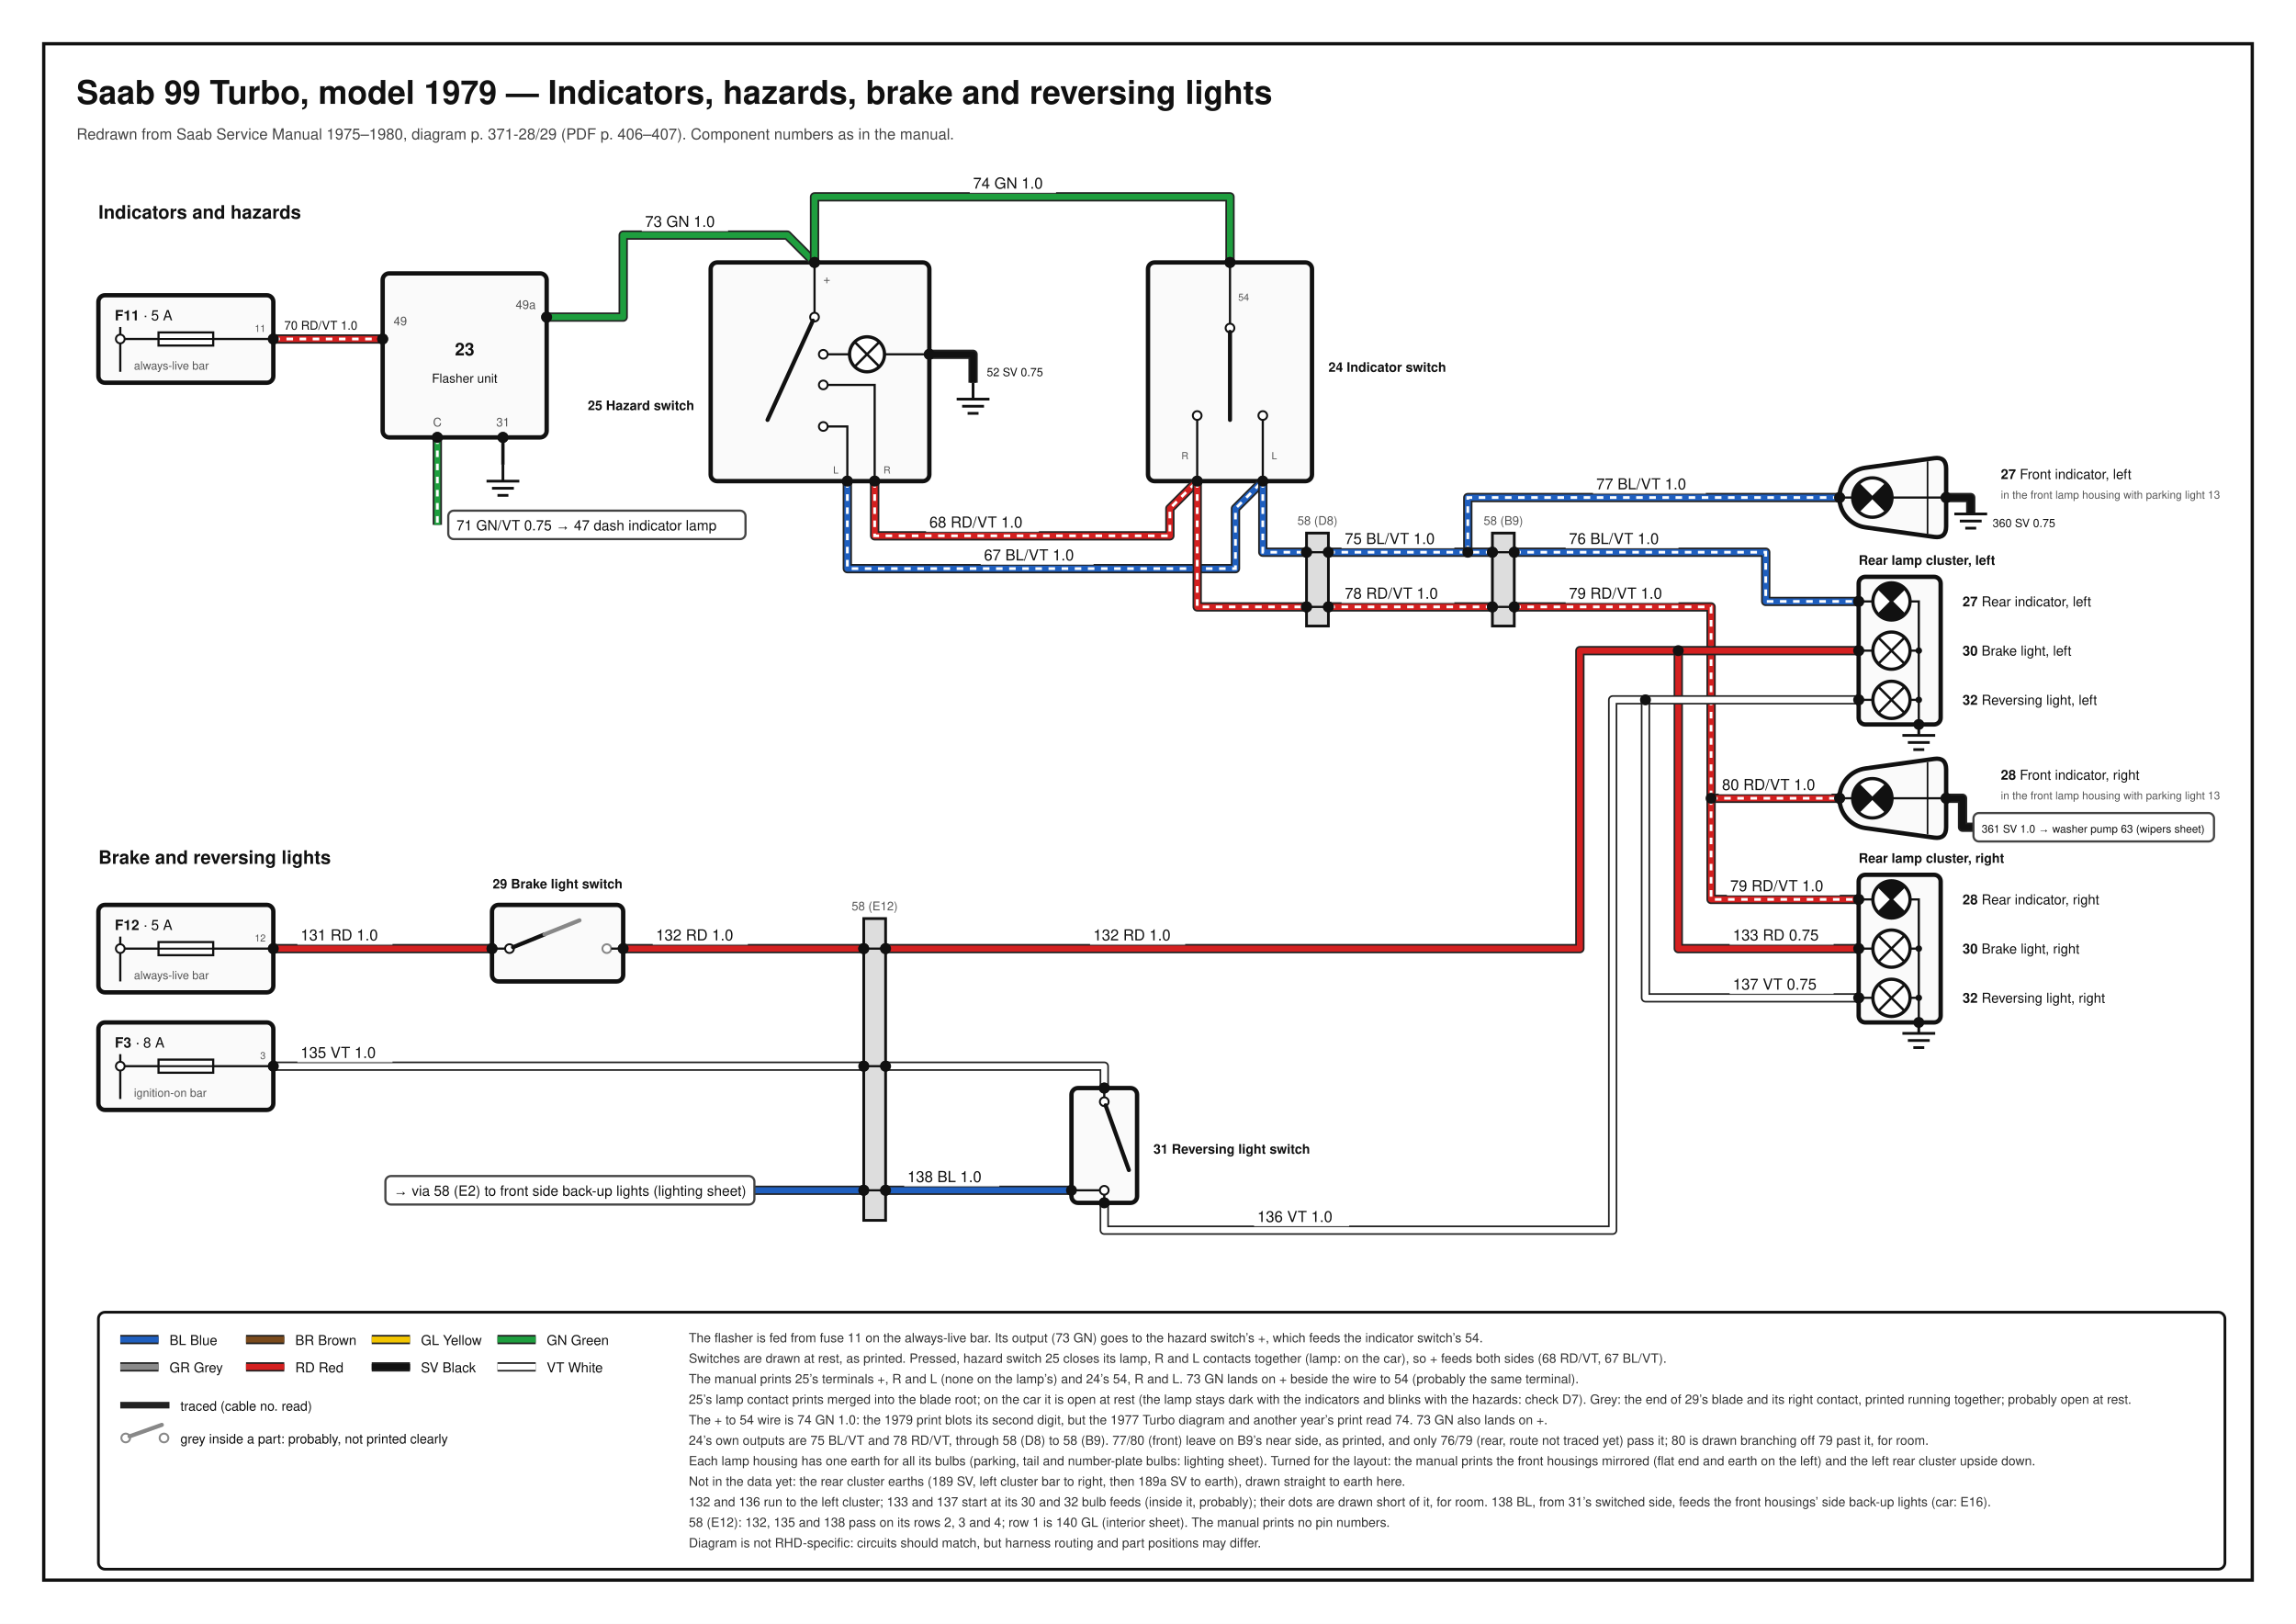
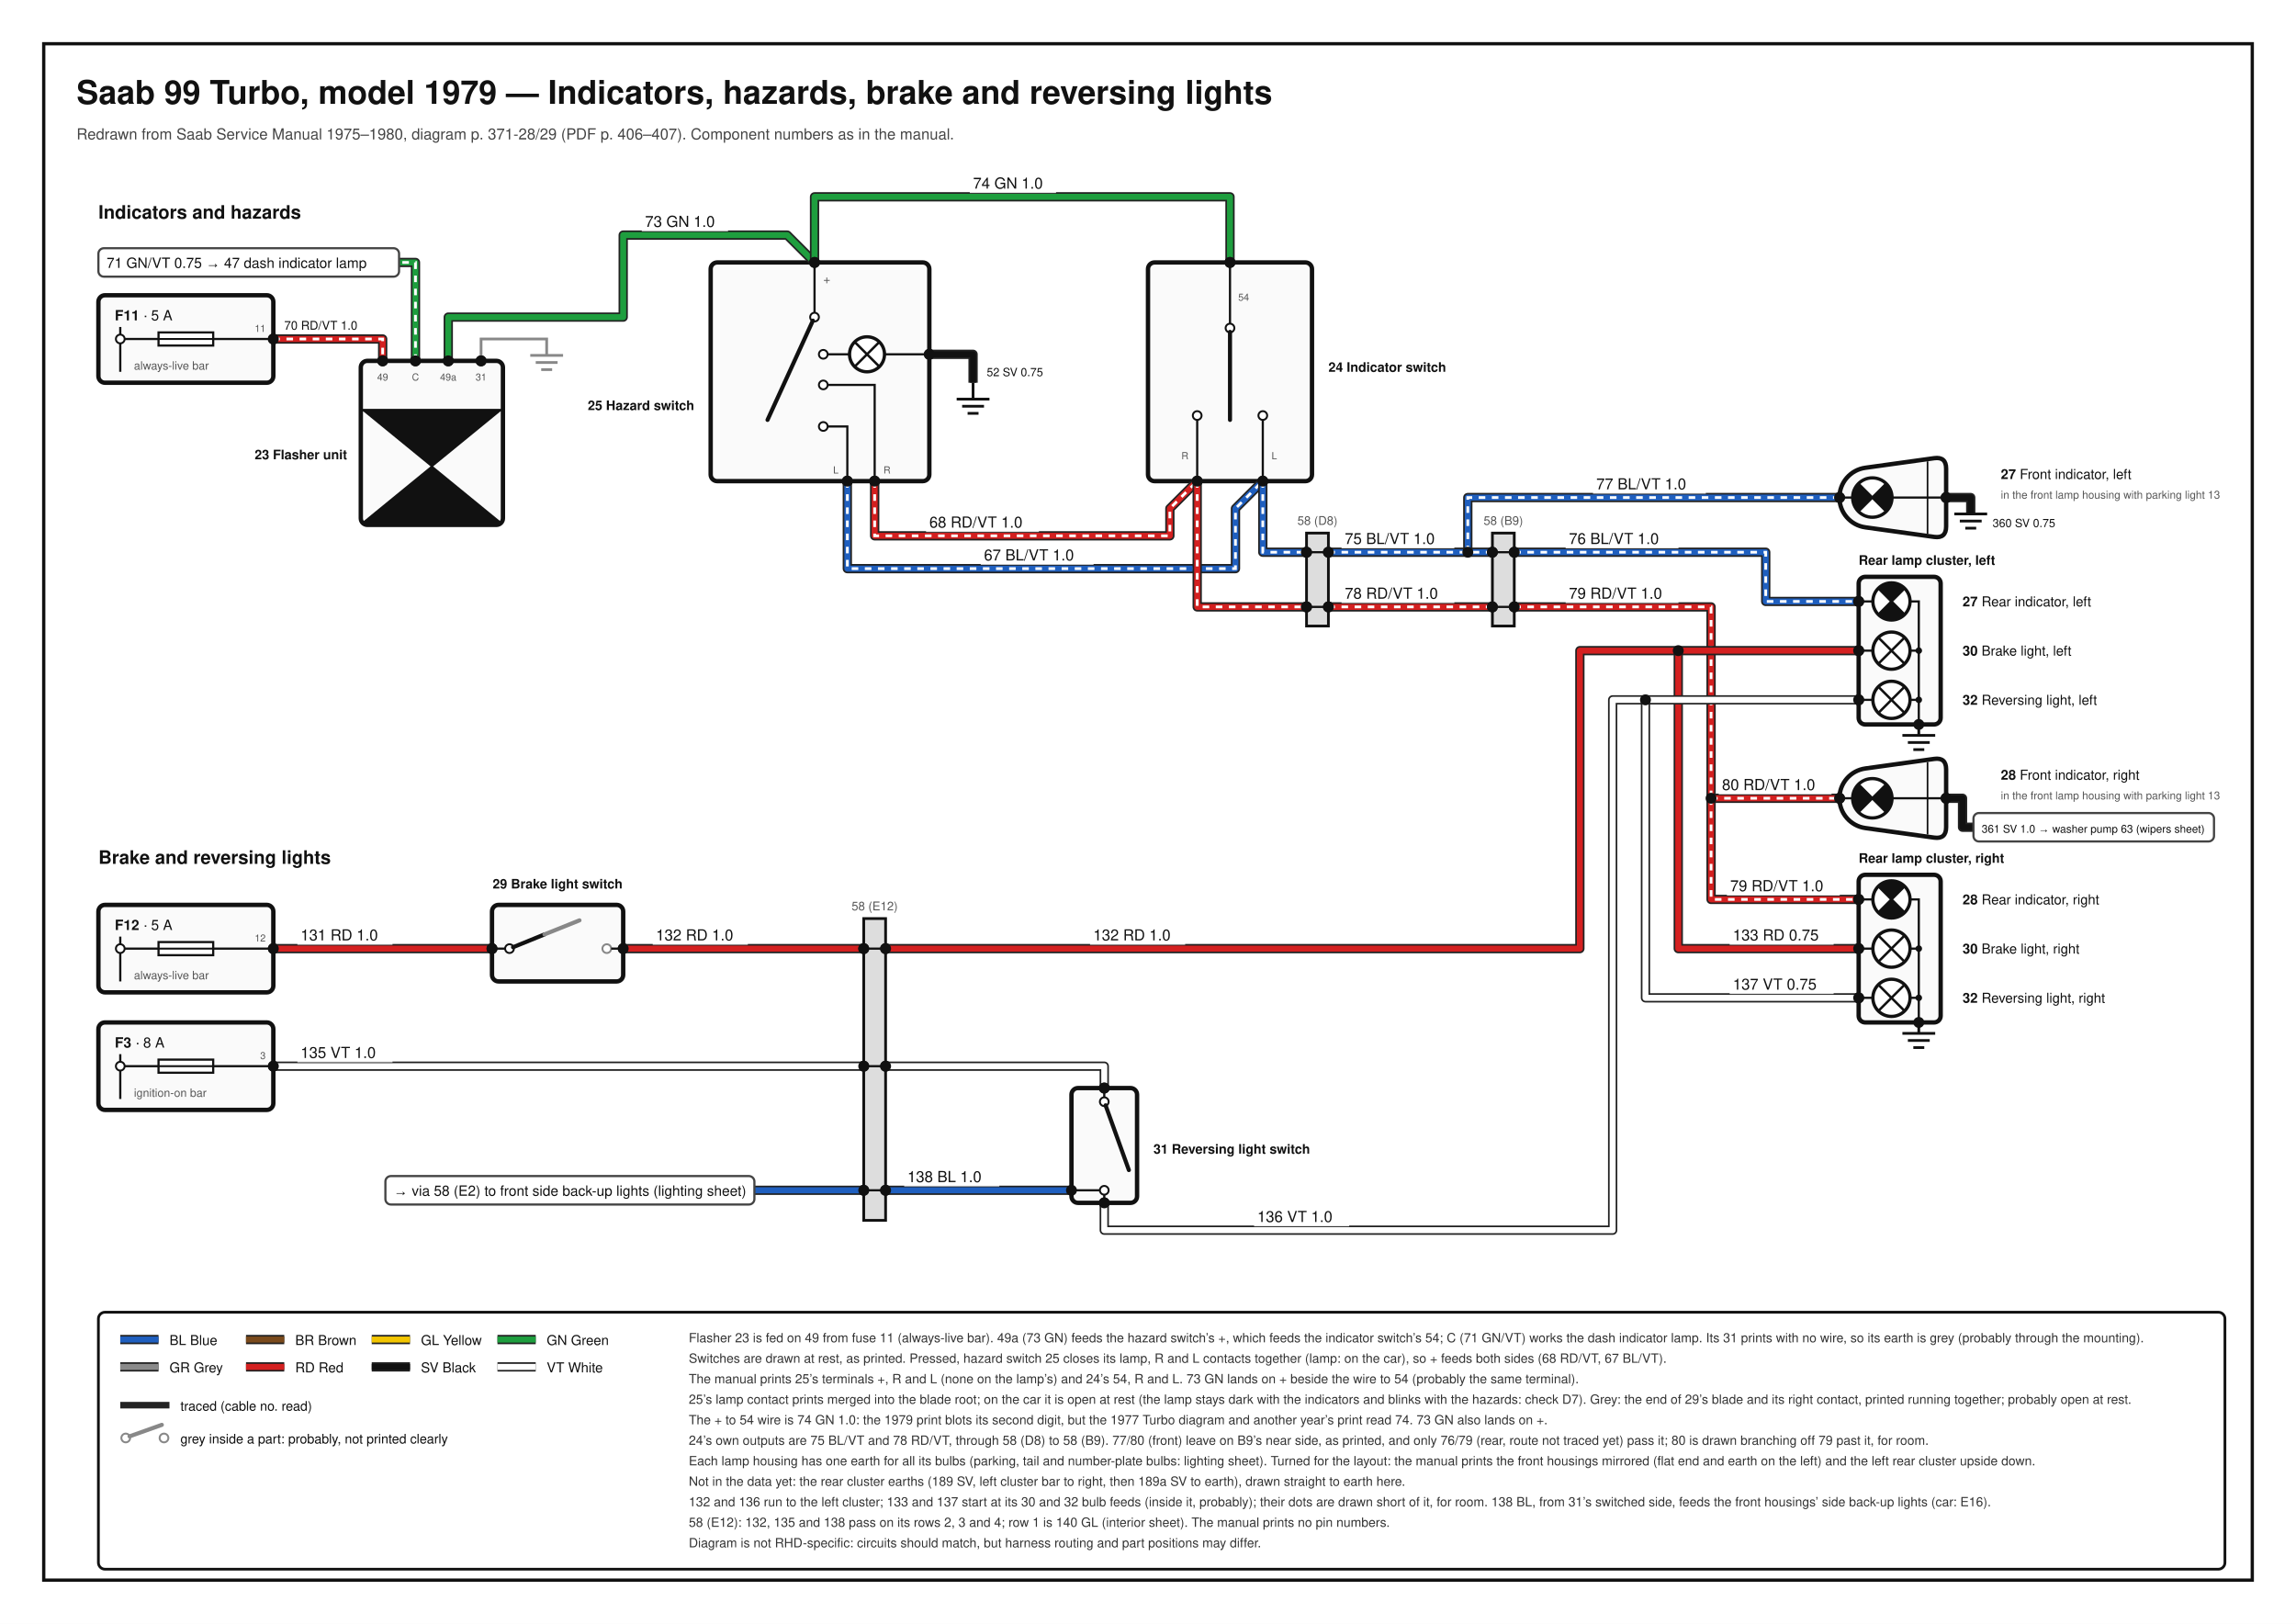
<svg xmlns="http://www.w3.org/2000/svg" width="420mm" height="297mm" viewBox="0 0 420 297" font-family="Helvetica, Arial, sans-serif">
  <rect width="420" height="297" fill="#fff" />
  <rect x="8" y="8" width="404" height="281" fill="none" stroke="#111" stroke-width=".6" />
  <text x="14" y="19" font-size="6" text-anchor="start" font-weight="bold" fill="#111">Saab 99 Turbo, model 1979 — Indicators, hazards, brake and reversing lights</text>
  <text x="14" y="25.5" font-size="2.8" text-anchor="start" font-weight="normal" fill="#444">Redrawn from Saab Service Manual 1975–1980, diagram p. 371-28/29 (PDF p. 406–407). Component numbers as in the manual.</text>
  <text x="18" y="40" font-size="3.4" text-anchor="start" font-weight="bold" fill="#111">Indicators and hazards</text>
  <rect x="18" y="54" width="32" height="16" rx="1.2" fill="#fafafa" stroke="#111" stroke-width="0.8" />
  <text x="21" y="58.6" font-size="2.6" text-anchor="start" font-weight="normal" fill="#111">
    <tspan font-weight="bold">F11</tspan> · 5 A</text>
  <path d="M22,59.8 L22,68" fill="none" stroke="#111" stroke-width=".4" />
  <circle cx="22" cy="62" r=".8" fill="#fff" stroke="#111" stroke-width=".35" />
  <rect x="29" y="60.8" width="10" height="2.4" fill="#fff" stroke="#111" stroke-width=".4" />
  <path d="M29,62 L39,62" stroke="#111" stroke-width=".35" />
  <path d="M22.8,62 L29,62" fill="none" stroke="#111" stroke-width=".4" />
  <path d="M39,62 L50,62" fill="none" stroke="#111" stroke-width=".4" />
  <circle cx="50" cy="62" r="1.0" fill="#111" />
  <text x="48.6" y="60.7" font-size="1.8" text-anchor="end" font-weight="normal" fill="#555">11</text>
  <text x="24.5" y="67.6" font-size="2.1" text-anchor="start" font-weight="normal" fill="#555">always-live bar</text>
-   <path d="M50,62 L70,62" fill="none" stroke="#222" stroke-width="1.7" stroke-linejoin="round" />
-   <path d="M50,62 L70,62" fill="none" stroke="#d42020" stroke-width="1.1" stroke-linejoin="round" />
-   <path d="M50,62 L70,62" fill="none" stroke="#ffffff" stroke-width="0.5" stroke-dasharray="1.2 1.2" />
+   <path d="M50,62 L70,62 L70,66" fill="none" stroke="#222" stroke-width="1.7" stroke-linejoin="round" />
+   <path d="M50,62 L70,62 L70,66" fill="none" stroke="#d42020" stroke-width="1.1" stroke-linejoin="round" />
+   <path d="M50,62 L70,62 L70,66" fill="none" stroke="#ffffff" stroke-width="0.5" stroke-dasharray="1.2 1.2" />
  <text x="52" y="60.3" font-size="2.2" text-anchor="start" font-weight="normal" fill="#111">70 RD/VT 1.0</text>
-   <rect x="70" y="50" width="30" height="30" rx="1.2" fill="#fafafa" stroke="#111" stroke-width="0.8" />
-   <text x="85" y="65" font-size="3.2" text-anchor="middle" font-weight="bold" fill="#111">23</text>
-   <text x="85" y="70" font-size="2.3" text-anchor="middle" font-weight="normal" fill="#111">Flasher unit</text>
-   <circle cx="70" cy="62" r="1.0" fill="#111" />
-   <text x="72" y="59.5" font-size="2.2" text-anchor="start" font-weight="normal" fill="#555">49</text>
-   <circle cx="100" cy="58" r="1.0" fill="#111" />
-   <text x="98" y="56.5" font-size="2.2" text-anchor="end" font-weight="normal" fill="#555">49a</text>
-   <circle cx="80" cy="80" r="1.0" fill="#111" />
-   <text x="80" y="78" font-size="2.2" text-anchor="middle" font-weight="normal" fill="#555">C</text>
-   <circle cx="92" cy="80" r="1.0" fill="#111" />
-   <text x="92" y="78" font-size="2.2" text-anchor="middle" font-weight="normal" fill="#555">31</text>
-   <path d="M92,80 v5" stroke="#111" stroke-width=".6" />
-   <path d="M92,85 v3 M89,88 h6 M90,89.3 h4 M91,90.6 h2" stroke="#111" stroke-width=".5" fill="none" />
-   <path d="M80,80 L80,96" fill="none" stroke="#222" stroke-width="1.7" stroke-linejoin="round" />
-   <path d="M80,80 L80,96" fill="none" stroke="#1e9e3e" stroke-width="1.1" stroke-linejoin="round" />
-   <path d="M80,80 L80,96" fill="none" stroke="#ffffff" stroke-width="0.5" stroke-dasharray="1.2 1.2" />
-   <rect x="82" y="93.4" width="54.376" height="5.2" rx="1" fill="#fff" stroke="#444" stroke-width=".4" />
-   <text x="83.5" y="97" font-size="2.6" text-anchor="start" font-weight="normal" fill="#111">71 GN/VT 0.75 <tspan font-family="Arial">→</tspan> 47 dash indicator lamp</text>
+   <rect x="66" y="66" width="26" height="30" rx="1.2" fill="#fafafa" stroke="#111" stroke-width="0.8" />
+   <text x="63.5" y="84" font-size="2.4" text-anchor="end" font-weight="bold" fill="#111">23 Flasher unit</text>
+   <path d="M66,75 h26" stroke="#111" stroke-width=".4" />
+   <path d="M66.4,75 L91.6,75 L79.0,85.3 Z M66.4,95.6 L91.6,95.6 L79.0,85.3 Z" fill="#111" stroke="#111" stroke-width=".3" stroke-linejoin="round" />
+   <circle cx="70" cy="66" r="1.0" fill="#111" />
+   <text x="70" y="69.6" font-size="1.8" text-anchor="middle" font-weight="normal" fill="#555">49</text>
+   <circle cx="76" cy="66" r="1.0" fill="#111" />
+   <text x="76" y="69.6" font-size="1.8" text-anchor="middle" font-weight="normal" fill="#555">C</text>
+   <circle cx="82" cy="66" r="1.0" fill="#111" />
+   <text x="82" y="69.6" font-size="1.8" text-anchor="middle" font-weight="normal" fill="#555">49a</text>
+   <circle cx="88" cy="66" r="1.0" fill="#111" />
+   <text x="88" y="69.6" font-size="1.8" text-anchor="middle" font-weight="normal" fill="#555">31</text>
+   <path d="M88,66 V62 H100 v3 M97,65 h6 M98,66.3 h4 M99,67.6 h2" stroke="#888" stroke-width=".5" fill="none" />
+   <path d="M76,66 L76,48 L73,48" fill="none" stroke="#222" stroke-width="1.7" stroke-linejoin="round" />
+   <path d="M76,66 L76,48 L73,48" fill="none" stroke="#1e9e3e" stroke-width="1.1" stroke-linejoin="round" />
+   <path d="M76,66 L76,48 L73,48" fill="none" stroke="#ffffff" stroke-width="0.5" stroke-dasharray="1.2 1.2" />
+   <rect x="18" y="45.4" width="55" height="5.2" rx="1" fill="#fff" stroke="#444" stroke-width=".4" />
+   <text x="19.5" y="49" font-size="2.6" text-anchor="start" font-weight="normal" fill="#111">71 GN/VT 0.75 <tspan font-family="Arial">→</tspan> 47 dash indicator lamp</text>
  <rect x="130" y="48" width="40" height="40" rx="1.2" fill="#fafafa" stroke="#111" stroke-width="0.8" />
  <text x="127" y="75" font-size="2.4" text-anchor="end" font-weight="bold" fill="#111">25 Hazard switch</text>
-   <path d="M100,58 L114,58 L114,43 L144,43 L149,48" fill="none" stroke="#222" stroke-width="1.7" stroke-linejoin="round" />
-   <path d="M100,58 L114,58 L114,43 L144,43 L149,48" fill="none" stroke="#1e9e3e" stroke-width="1.1" stroke-linejoin="round" />
+   <path d="M82,66 L82,58 L114,58 L114,43 L144,43 L149,48" fill="none" stroke="#222" stroke-width="1.7" stroke-linejoin="round" />
+   <path d="M82,66 L82,58 L114,58 L114,43 L144,43 L149,48" fill="none" stroke="#1e9e3e" stroke-width="1.1" stroke-linejoin="round" />
  <rect x="117.4" y="38.5" width="15.78" height="3.8" fill="#fff" opacity=".85" />
  <text x="118" y="41.5" font-size="2.8" text-anchor="start" font-weight="normal" fill="#111">73 GN 1.0</text>
  <path d="M149,48 L149,36 L225,36 L225,48" fill="none" stroke="#222" stroke-width="1.7" stroke-linejoin="round" />
  <path d="M149,48 L149,36 L225,36 L225,48" fill="none" stroke="#1e9e3e" stroke-width="1.1" stroke-linejoin="round" />
  <rect x="177.4" y="31.5" width="15.78" height="3.8" fill="#fff" opacity=".85" />
  <text x="178" y="34.5" font-size="2.8" text-anchor="start" font-weight="normal" fill="#111">74 GN 1.0</text>
  <circle cx="149" cy="48" r="1.0" fill="#111" />
  <text x="150.6" y="51.8" font-size="2.2" text-anchor="start" font-weight="normal" fill="#555">+</text>
  <path d="M149,48 L149,57.2" fill="none" stroke="#111" stroke-width=".4" />
  <circle cx="149" cy="58" r=".8" fill="#fff" stroke="#111" stroke-width=".35" />
  <path d="M148.7,58.64 L140.4,76.8" stroke="#111" stroke-width=".75" stroke-linecap="round" />
  <circle cx="150.6" cy="64.8" r=".8" fill="#fff" stroke="#111" stroke-width=".35" />
  <circle cx="150.6" cy="70.4" r=".8" fill="#fff" stroke="#111" stroke-width=".35" />
  <circle cx="150.6" cy="78" r=".8" fill="#fff" stroke="#111" stroke-width=".35" />
  <circle cx="158.6" cy="64.8" r="3.2" fill="#fff" stroke="#111" stroke-width=".6" />
  <path d="M156.36,62.56 L160.84,67.04 M156.36,67.04 L160.84,62.56" stroke="#111" stroke-width=".45" />
  <path d="M151.4,64.8 L155.4,64.8" fill="none" stroke="#111" stroke-width=".4" />
  <path d="M161.8,64.8 L170,64.8" fill="none" stroke="#111" stroke-width=".4" />
  <circle cx="170" cy="64.8" r="1.0" fill="#111" />
  <path d="M151.4,70.4 L160,70.4 L160,88" fill="none" stroke="#111" stroke-width=".4" />
  <circle cx="160" cy="88" r="1.0" fill="#111" />
  <text x="161.6" y="86.6" font-size="1.8" text-anchor="start" font-weight="normal" fill="#555">R</text>
  <path d="M151.4,78 L155,78 L155,88" fill="none" stroke="#111" stroke-width=".4" />
  <circle cx="155" cy="88" r="1.0" fill="#111" />
  <text x="153.4" y="86.6" font-size="1.8" text-anchor="end" font-weight="normal" fill="#555">L</text>
  <path d="M170,64.8 L178,64.8 L178,70" fill="none" stroke="#222" stroke-width="1.7" stroke-linejoin="round" />
  <path d="M170,64.8 L178,64.8 L178,70" fill="none" stroke="#111111" stroke-width="1.1" stroke-linejoin="round" />
  <path d="M178,70 v3 M175,73 h6 M176,74.3 h4 M177,75.6 h2" stroke="#111" stroke-width=".5" fill="none" />
  <text x="180.5" y="68.8" font-size="2.1" text-anchor="start" font-weight="normal" fill="#111">52 SV 0.75</text>
  <rect x="210" y="48" width="30" height="40" rx="1.2" fill="#fafafa" stroke="#111" stroke-width="0.8" />
  <text x="243" y="68" font-size="2.4" text-anchor="start" font-weight="bold" fill="#111">24 Indicator switch</text>
  <circle cx="225" cy="48" r="1.0" fill="#111" />
  <text x="226.5" y="55" font-size="1.8" text-anchor="start" font-weight="normal" fill="#555">54</text>
  <path d="M225,48 L225,59.2" fill="none" stroke="#111" stroke-width=".4" />
  <circle cx="225" cy="60" r=".8" fill="#fff" stroke="#111" stroke-width=".35" />
  <path d="M225,60.7 L225,76.8" stroke="#111" stroke-width=".75" stroke-linecap="round" />
  <circle cx="219" cy="76" r=".8" fill="#fff" stroke="#111" stroke-width=".35" />
  <path d="M219,76.8 L219,88" fill="none" stroke="#111" stroke-width=".4" />
  <circle cx="219" cy="88" r="1.0" fill="#111" />
  <text x="217.4" y="84" font-size="1.8" text-anchor="end" font-weight="normal" fill="#555">R</text>
  <circle cx="231" cy="76" r=".8" fill="#fff" stroke="#111" stroke-width=".35" />
  <path d="M231,76.8 L231,88" fill="none" stroke="#111" stroke-width=".4" />
  <circle cx="231" cy="88" r="1.0" fill="#111" />
  <text x="232.6" y="84" font-size="1.8" text-anchor="start" font-weight="normal" fill="#555">L</text>
  <path d="M160,88 L160,98 L214,98 L214,93 L219,88" fill="none" stroke="#222" stroke-width="1.7" stroke-linejoin="round" />
  <path d="M160,88 L160,98 L214,98 L214,93 L219,88" fill="none" stroke="#d42020" stroke-width="1.1" stroke-linejoin="round" />
  <path d="M160,88 L160,98 L214,98 L214,93 L219,88" fill="none" stroke="#ffffff" stroke-width="0.5" stroke-dasharray="1.2 1.2" />
  <rect x="169.4" y="93.5" width="20.64" height="3.8" fill="#fff" opacity=".85" />
  <text x="170" y="96.5" font-size="2.8" text-anchor="start" font-weight="normal" fill="#111">68 RD/VT 1.0</text>
  <path d="M155,88 L155,104 L226,104 L226,93 L231,88" fill="none" stroke="#222" stroke-width="1.7" stroke-linejoin="round" />
  <path d="M155,88 L155,104 L226,104 L226,93 L231,88" fill="none" stroke="#1f5fbf" stroke-width="1.1" stroke-linejoin="round" />
  <path d="M155,88 L155,104 L226,104 L226,93 L231,88" fill="none" stroke="#ffffff" stroke-width="0.5" stroke-dasharray="1.2 1.2" />
  <rect x="179.4" y="99.5" width="20.64" height="3.8" fill="#fff" opacity=".85" />
  <text x="180" y="102.5" font-size="2.8" text-anchor="start" font-weight="normal" fill="#111">67 BL/VT 1.0</text>
  <path d="M231,88 L231,101 L239,101" fill="none" stroke="#222" stroke-width="1.7" stroke-linejoin="round" />
  <path d="M231,88 L231,101 L239,101" fill="none" stroke="#1f5fbf" stroke-width="1.1" stroke-linejoin="round" />
  <path d="M231,88 L231,101 L239,101" fill="none" stroke="#ffffff" stroke-width="0.5" stroke-dasharray="1.2 1.2" />
  <path d="M219,88 L219,111 L239,111" fill="none" stroke="#222" stroke-width="1.7" stroke-linejoin="round" />
  <path d="M219,88 L219,111 L239,111" fill="none" stroke="#d42020" stroke-width="1.1" stroke-linejoin="round" />
  <path d="M219,88 L219,111 L239,111" fill="none" stroke="#ffffff" stroke-width="0.5" stroke-dasharray="1.2 1.2" />
  <rect x="239" y="97.5" width="4" height="17" fill="#ddd" stroke="#111" stroke-width=".5" />
  <path d="M239,101 L243,101" fill="none" stroke="#111" stroke-width=".4" />
  <circle cx="239" cy="101" r="1.0" fill="#111" />
  <circle cx="243" cy="101" r="1.0" fill="#111" />
  <path d="M239,111 L243,111" fill="none" stroke="#111" stroke-width=".4" />
  <circle cx="239" cy="111" r="1.0" fill="#111" />
  <circle cx="243" cy="111" r="1.0" fill="#111" />
  <text x="241" y="96.0" font-size="2.2" text-anchor="middle" font-weight="normal" fill="#555">58 (D8)</text>
  <path d="M243,101 L273,101" fill="none" stroke="#222" stroke-width="1.7" stroke-linejoin="round" />
  <path d="M243,101 L273,101" fill="none" stroke="#1f5fbf" stroke-width="1.1" stroke-linejoin="round" />
  <path d="M243,101 L273,101" fill="none" stroke="#ffffff" stroke-width="0.5" stroke-dasharray="1.2 1.2" />
  <rect x="245.4" y="96.5" width="20.64" height="3.8" fill="#fff" opacity=".85" />
  <text x="246" y="99.5" font-size="2.8" text-anchor="start" font-weight="normal" fill="#111">75 BL/VT 1.0</text>
  <path d="M243,111 L273,111" fill="none" stroke="#222" stroke-width="1.7" stroke-linejoin="round" />
  <path d="M243,111 L273,111" fill="none" stroke="#d42020" stroke-width="1.1" stroke-linejoin="round" />
  <path d="M243,111 L273,111" fill="none" stroke="#ffffff" stroke-width="0.5" stroke-dasharray="1.2 1.2" />
  <rect x="245.4" y="106.5" width="20.64" height="3.8" fill="#fff" opacity=".85" />
  <text x="246" y="109.5" font-size="2.8" text-anchor="start" font-weight="normal" fill="#111">78 RD/VT 1.0</text>
  <rect x="273" y="97.5" width="4" height="17" fill="#ddd" stroke="#111" stroke-width=".5" />
  <path d="M273,101 L277,101" fill="none" stroke="#111" stroke-width=".4" />
  <circle cx="273" cy="101" r="1.0" fill="#111" />
  <circle cx="277" cy="101" r="1.0" fill="#111" />
  <path d="M273,111 L277,111" fill="none" stroke="#111" stroke-width=".4" />
  <circle cx="273" cy="111" r="1.0" fill="#111" />
  <circle cx="277" cy="111" r="1.0" fill="#111" />
  <text x="275" y="96.0" font-size="2.2" text-anchor="middle" font-weight="normal" fill="#555">58 (B9)</text>
  <path d="M341.24,85.55 L353.82,83.8 Q356,83.5 356,85.7 L356,96.3 Q356,98.5 353.82,98.2 L341.24,96.45 A5.5,5.5 0 0 1 341.24,85.55 Z" fill="#fafafa" stroke="#111" stroke-width=".8" />
  <path d="M352.6,84.37 V97.63" stroke="#111" stroke-width=".3" />
  <path d="M336.5,91 L338.9,91" fill="none" stroke="#111" stroke-width=".4" />
  <path d="M346.1,91 L356,91" fill="none" stroke="#111" stroke-width=".4" />
  <circle cx="342.5" cy="91" r="3.6" fill="#fff" stroke="#111" stroke-width=".6" />
  <path d="M342.5,91 L339.95,88.45 A3.6,3.6 0 0 0 339.95,93.55 Z M342.5,91 L345.05,88.45 A3.6,3.6 0 0 1 345.05,93.55 Z" fill="#111" />
  <path d="M339.95,88.45 L345.05,93.55 M339.95,93.55 L345.05,88.45" stroke="#111" stroke-width=".45" />
  <circle cx="336.5" cy="91" r="1.0" fill="#111" />
  <circle cx="356" cy="91" r="1.0" fill="#111" />
  <text x="366" y="87.6" font-size="2.5" text-anchor="start" font-weight="normal" fill="#111">
    <tspan font-weight="bold">27</tspan> Front indicator, left</text>
  <text x="366" y="91.2" font-size="2.0" text-anchor="start" font-weight="normal" fill="#555">in the front lamp housing with parking light 13</text>
  <path d="M277,101 L323,101 L323,110 L340,110" fill="none" stroke="#222" stroke-width="1.7" stroke-linejoin="round" />
  <path d="M277,101 L323,101 L323,110 L340,110" fill="none" stroke="#1f5fbf" stroke-width="1.1" stroke-linejoin="round" />
  <path d="M277,101 L323,101 L323,110 L340,110" fill="none" stroke="#ffffff" stroke-width="0.5" stroke-dasharray="1.2 1.2" />
  <rect x="286.4" y="96.5" width="20.64" height="3.8" fill="#fff" opacity=".85" />
  <text x="287" y="99.5" font-size="2.8" text-anchor="start" font-weight="normal" fill="#111">76 BL/VT 1.0</text>
  <path d="M268.5,101 L268.5,91 L336.5,91" fill="none" stroke="#222" stroke-width="1.7" stroke-linejoin="round" />
  <path d="M268.5,101 L268.5,91 L336.5,91" fill="none" stroke="#1f5fbf" stroke-width="1.1" stroke-linejoin="round" />
  <path d="M268.5,101 L268.5,91 L336.5,91" fill="none" stroke="#ffffff" stroke-width="0.5" stroke-dasharray="1.2 1.2" />
  <rect x="291.4" y="86.5" width="20.64" height="3.8" fill="#fff" opacity=".85" />
  <text x="292" y="89.5" font-size="2.8" text-anchor="start" font-weight="normal" fill="#111">77 BL/VT 1.0</text>
  <circle cx="268.5" cy="101" r="1.0" fill="#111" />
  <path d="M356,91 L360.5,91 L360.5,94" fill="none" stroke="#222" stroke-width="1.7" stroke-linejoin="round" />
  <path d="M356,91 L360.5,91 L360.5,94" fill="none" stroke="#111111" stroke-width="1.1" stroke-linejoin="round" />
  <path d="M360.5,91 v3 M357.5,94 h6 M358.5,95.3 h4 M359.5,96.6 h2" stroke="#111" stroke-width=".5" fill="none" />
  <text x="364.5" y="96.4" font-size="2.1" text-anchor="start" font-weight="normal" fill="#111">360 SV 0.75</text>
  <rect x="340" y="105.5" width="15" height="27" rx="1.2" fill="#fafafa" stroke="#111" stroke-width="0.8" />
  <text x="340" y="103.3" font-size="2.4" text-anchor="start" font-weight="bold" fill="#111">Rear lamp cluster, left</text>
  <circle cx="346" cy="110.0" r="3.4" fill="#fff" stroke="#111" stroke-width=".6" />
  <path d="M346,110.0 L343.6,107.6 A3.4,3.4 0 0 1 348.4,107.6 Z M346,110.0 L343.6,112.4 A3.4,3.4 0 0 0 348.4,112.4 Z" fill="#111" />
  <path d="M343.6,107.6 L348.4,112.4 M343.6,112.4 L348.4,107.6" stroke="#111" stroke-width=".45" />
  <path d="M340,110 L342.6,110" fill="none" stroke="#111" stroke-width=".4" />
  <circle cx="340" cy="110.0" r="1.0" fill="#111" />
  <text x="359" y="110.9" font-size="2.5" text-anchor="start" font-weight="normal" fill="#111">
    <tspan font-weight="bold">27</tspan> Rear indicator, left</text>
  <circle cx="346" cy="119.0" r="3.4" fill="#fff" stroke="#111" stroke-width=".6" />
  <path d="M343.62,116.62 L348.38,121.38 M343.62,121.38 L348.38,116.62" stroke="#111" stroke-width=".45" />
  <path d="M340,119 L342.6,119" fill="none" stroke="#111" stroke-width=".4" />
  <circle cx="340" cy="119.0" r="1.0" fill="#111" />
  <path d="M349.4,119 L351,119" fill="none" stroke="#111" stroke-width=".4" />
  <circle cx="351" cy="119.0" r=".6" fill="#111" />
  <text x="359" y="119.9" font-size="2.5" text-anchor="start" font-weight="normal" fill="#111">
    <tspan font-weight="bold">30</tspan> Brake light, left</text>
  <circle cx="346" cy="128.0" r="3.4" fill="#fff" stroke="#111" stroke-width=".6" />
  <path d="M343.62,125.62 L348.38,130.38 M343.62,130.38 L348.38,125.62" stroke="#111" stroke-width=".45" />
  <path d="M340,128 L342.6,128" fill="none" stroke="#111" stroke-width=".4" />
  <circle cx="340" cy="128.0" r="1.0" fill="#111" />
  <path d="M349.4,128 L351,128" fill="none" stroke="#111" stroke-width=".4" />
  <circle cx="351" cy="128.0" r=".6" fill="#111" />
  <text x="359" y="128.9" font-size="2.5" text-anchor="start" font-weight="normal" fill="#111">
    <tspan font-weight="bold">32</tspan> Reversing light, left</text>
  <path d="M349.4,110 L351,110 L351,132.5" fill="none" stroke="#111" stroke-width=".4" />
  <circle cx="351" cy="132.5" r="1.0" fill="#111" />
  <path d="M351,132.5 v2 M348,134.5 h6 M349,135.8 h4 M350,137.1 h2" stroke="#111" stroke-width=".5" fill="none" />
  <path d="M341.24,140.55 L353.82,138.8 Q356,138.5 356,140.7 L356,151.3 Q356,153.5 353.82,153.2 L341.24,151.45 A5.5,5.5 0 0 1 341.24,140.55 Z" fill="#fafafa" stroke="#111" stroke-width=".8" />
  <path d="M352.6,139.37 V152.63" stroke="#111" stroke-width=".3" />
  <path d="M336.5,146 L338.9,146" fill="none" stroke="#111" stroke-width=".4" />
  <path d="M346.1,146 L356,146" fill="none" stroke="#111" stroke-width=".4" />
  <circle cx="342.5" cy="146" r="3.6" fill="#fff" stroke="#111" stroke-width=".6" />
  <path d="M342.5,146 L339.95,143.45 A3.6,3.6 0 0 0 339.95,148.55 Z M342.5,146 L345.05,143.45 A3.6,3.6 0 0 1 345.05,148.55 Z" fill="#111" />
  <path d="M339.95,143.45 L345.05,148.55 M339.95,148.55 L345.05,143.45" stroke="#111" stroke-width=".45" />
  <circle cx="336.5" cy="146" r="1.0" fill="#111" />
  <circle cx="356" cy="146" r="1.0" fill="#111" />
  <text x="366" y="142.6" font-size="2.5" text-anchor="start" font-weight="normal" fill="#111">
    <tspan font-weight="bold">28</tspan> Front indicator, right</text>
  <text x="366" y="146.2" font-size="2.0" text-anchor="start" font-weight="normal" fill="#555">in the front lamp housing with parking light 13</text>
  <path d="M277,111 L313,111 L313,146" fill="none" stroke="#222" stroke-width="1.7" stroke-linejoin="round" />
  <path d="M277,111 L313,111 L313,146" fill="none" stroke="#d42020" stroke-width="1.1" stroke-linejoin="round" />
  <path d="M277,111 L313,111 L313,146" fill="none" stroke="#ffffff" stroke-width="0.5" stroke-dasharray="1.2 1.2" />
  <rect x="286.4" y="106.5" width="20.64" height="3.8" fill="#fff" opacity=".85" />
  <text x="287" y="109.5" font-size="2.8" text-anchor="start" font-weight="normal" fill="#111">79 RD/VT 1.0</text>
  <path d="M313,146 L313,164.5 L340,164.5" fill="none" stroke="#222" stroke-width="1.7" stroke-linejoin="round" />
  <path d="M313,146 L313,164.5 L340,164.5" fill="none" stroke="#d42020" stroke-width="1.1" stroke-linejoin="round" />
  <path d="M313,146 L313,164.5 L340,164.5" fill="none" stroke="#ffffff" stroke-width="0.5" stroke-dasharray="1.2 1.2" />
  <rect x="315.9" y="160.0" width="20.64" height="3.8" fill="#fff" opacity=".85" />
  <text x="316.5" y="163" font-size="2.8" text-anchor="start" font-weight="normal" fill="#111">79 RD/VT 1.0</text>
  <path d="M313,146 L336.5,146" fill="none" stroke="#222" stroke-width="1.7" stroke-linejoin="round" />
  <path d="M313,146 L336.5,146" fill="none" stroke="#d42020" stroke-width="1.1" stroke-linejoin="round" />
  <path d="M313,146 L336.5,146" fill="none" stroke="#ffffff" stroke-width="0.5" stroke-dasharray="1.2 1.2" />
  <rect x="314.4" y="141.5" width="20.64" height="3.8" fill="#fff" opacity=".85" />
  <text x="315" y="144.5" font-size="2.8" text-anchor="start" font-weight="normal" fill="#111">80 RD/VT 1.0</text>
  <circle cx="313" cy="146" r="1.0" fill="#111" />
  <path d="M356,146 L359,146 L359,151.3 L361,151.3" fill="none" stroke="#222" stroke-width="1.7" stroke-linejoin="round" />
  <path d="M356,146 L359,146 L359,151.3 L361,151.3" fill="none" stroke="#111111" stroke-width="1.1" stroke-linejoin="round" />
  <rect x="361" y="148.7" width="44" height="5.2" rx="1" fill="#fff" stroke="#444" stroke-width=".4" />
  <text x="362.5" y="152.3" font-size="2.0" text-anchor="start" font-weight="normal" fill="#111">361 SV 1.0 <tspan font-family="Arial">→</tspan> washer pump 63 (wipers sheet)</text>
  <rect x="340" y="160" width="15" height="27" rx="1.2" fill="#fafafa" stroke="#111" stroke-width="0.8" />
  <text x="340" y="157.8" font-size="2.4" text-anchor="start" font-weight="bold" fill="#111">Rear lamp cluster, right</text>
  <circle cx="346" cy="164.5" r="3.4" fill="#fff" stroke="#111" stroke-width=".6" />
  <path d="M346,164.5 L343.6,162.1 A3.4,3.4 0 0 1 348.4,162.1 Z M346,164.5 L343.6,166.9 A3.4,3.4 0 0 0 348.4,166.9 Z" fill="#111" />
  <path d="M343.6,162.1 L348.4,166.9 M343.6,166.9 L348.4,162.1" stroke="#111" stroke-width=".45" />
  <path d="M340,164.5 L342.6,164.5" fill="none" stroke="#111" stroke-width=".4" />
  <circle cx="340" cy="164.5" r="1.0" fill="#111" />
  <text x="359" y="165.4" font-size="2.5" text-anchor="start" font-weight="normal" fill="#111">
    <tspan font-weight="bold">28</tspan> Rear indicator, right</text>
  <circle cx="346" cy="173.5" r="3.4" fill="#fff" stroke="#111" stroke-width=".6" />
  <path d="M343.62,171.12 L348.38,175.88 M343.62,175.88 L348.38,171.12" stroke="#111" stroke-width=".45" />
  <path d="M340,173.5 L342.6,173.5" fill="none" stroke="#111" stroke-width=".4" />
  <circle cx="340" cy="173.5" r="1.0" fill="#111" />
  <path d="M349.4,173.5 L351,173.5" fill="none" stroke="#111" stroke-width=".4" />
  <circle cx="351" cy="173.5" r=".6" fill="#111" />
  <text x="359" y="174.4" font-size="2.5" text-anchor="start" font-weight="normal" fill="#111">
    <tspan font-weight="bold">30</tspan> Brake light, right</text>
  <circle cx="346" cy="182.5" r="3.4" fill="#fff" stroke="#111" stroke-width=".6" />
  <path d="M343.62,180.12 L348.38,184.88 M343.62,184.88 L348.38,180.12" stroke="#111" stroke-width=".45" />
  <path d="M340,182.5 L342.6,182.5" fill="none" stroke="#111" stroke-width=".4" />
  <circle cx="340" cy="182.5" r="1.0" fill="#111" />
  <path d="M349.4,182.5 L351,182.5" fill="none" stroke="#111" stroke-width=".4" />
  <circle cx="351" cy="182.5" r=".6" fill="#111" />
  <text x="359" y="183.4" font-size="2.5" text-anchor="start" font-weight="normal" fill="#111">
    <tspan font-weight="bold">32</tspan> Reversing light, right</text>
  <path d="M349.4,164.5 L351,164.5 L351,187" fill="none" stroke="#111" stroke-width=".4" />
  <circle cx="351" cy="187" r="1.0" fill="#111" />
  <path d="M351,187 v2 M348,189 h6 M349,190.3 h4 M350,191.6 h2" stroke="#111" stroke-width=".5" fill="none" />
  <text x="18" y="158" font-size="3.4" text-anchor="start" font-weight="bold" fill="#111">Brake and reversing lights</text>
  <rect x="18" y="165.5" width="32" height="16" rx="1.2" fill="#fafafa" stroke="#111" stroke-width="0.8" />
  <text x="21" y="170.1" font-size="2.6" text-anchor="start" font-weight="normal" fill="#111">
    <tspan font-weight="bold">F12</tspan> · 5 A</text>
  <path d="M22,171.3 L22,179.5" fill="none" stroke="#111" stroke-width=".4" />
  <circle cx="22" cy="173.5" r=".8" fill="#fff" stroke="#111" stroke-width=".35" />
  <rect x="29" y="172.3" width="10" height="2.4" fill="#fff" stroke="#111" stroke-width=".4" />
  <path d="M29,173.5 L39,173.5" stroke="#111" stroke-width=".35" />
  <path d="M22.8,173.5 L29,173.5" fill="none" stroke="#111" stroke-width=".4" />
  <path d="M39,173.5 L50,173.5" fill="none" stroke="#111" stroke-width=".4" />
  <circle cx="50" cy="173.5" r="1.0" fill="#111" />
  <text x="48.6" y="172.2" font-size="1.8" text-anchor="end" font-weight="normal" fill="#555">12</text>
  <text x="24.5" y="179.1" font-size="2.1" text-anchor="start" font-weight="normal" fill="#555">always-live bar</text>
  <path d="M50,173.5 L90,173.5" fill="none" stroke="#222" stroke-width="1.7" stroke-linejoin="round" />
  <path d="M50,173.5 L90,173.5" fill="none" stroke="#d42020" stroke-width="1.1" stroke-linejoin="round" />
  <rect x="54.4" y="169.0" width="17.4" height="3.8" fill="#fff" opacity=".85" />
  <text x="55" y="172" font-size="2.8" text-anchor="start" font-weight="normal" fill="#111">131 RD 1.0</text>
  <rect x="90" y="165.5" width="24" height="14" rx="1.2" fill="#fafafa" stroke="#111" stroke-width="0.8" />
  <text x="102" y="162.5" font-size="2.4" text-anchor="middle" font-weight="bold" fill="#111">29 Brake light switch</text>
  <path d="M90,173.5 L92.4,173.5" fill="none" stroke="#111" stroke-width=".4" />
  <circle cx="93.2" cy="173.5" r=".8" fill="#fff" stroke="#111" stroke-width=".35" />
  <path d="M93.85,173.24 L99.6,170.9" stroke="#111" stroke-width=".75" stroke-linecap="round" />
  <path d="M99.6,170.9 L106,168.33" stroke="#888" stroke-width=".75" stroke-linecap="round" />
  <circle cx="111" cy="173.5" r=".8" fill="#fff" stroke="#888" stroke-width=".35" />
  <path d="M111.8,173.5 L114,173.5" fill="none" stroke="#111" stroke-width=".4" />
  <circle cx="90" cy="173.5" r="1.0" fill="#111" />
  <circle cx="114" cy="173.5" r="1.0" fill="#111" />
  <path d="M114,173.5 L158,173.5" fill="none" stroke="#222" stroke-width="1.7" stroke-linejoin="round" />
  <path d="M114,173.5 L158,173.5" fill="none" stroke="#d42020" stroke-width="1.1" stroke-linejoin="round" />
  <rect x="119.4" y="169.0" width="17.4" height="3.8" fill="#fff" opacity=".85" />
  <text x="120" y="172" font-size="2.8" text-anchor="start" font-weight="normal" fill="#111">132 RD 1.0</text>
  <rect x="158" y="168.0" width="4" height="55.2" fill="#ddd" stroke="#111" stroke-width=".5" />
  <path d="M158,173.5 L162,173.5" fill="none" stroke="#111" stroke-width=".4" />
  <circle cx="158" cy="173.5" r="1.0" fill="#111" />
  <circle cx="162" cy="173.5" r="1.0" fill="#111" />
  <path d="M158,195 L162,195" fill="none" stroke="#111" stroke-width=".4" />
  <circle cx="158" cy="195" r="1.0" fill="#111" />
  <circle cx="162" cy="195" r="1.0" fill="#111" />
  <path d="M158,217.7 L162,217.7" fill="none" stroke="#111" stroke-width=".4" />
  <circle cx="158" cy="217.7" r="1.0" fill="#111" />
  <circle cx="162" cy="217.7" r="1.0" fill="#111" />
  <text x="160" y="166.5" font-size="2.2" text-anchor="middle" font-weight="normal" fill="#555">58 (E12)</text>
  <path d="M162,173.5 L289,173.5 L289,119.0 L340,119.0" fill="none" stroke="#222" stroke-width="1.7" stroke-linejoin="round" />
  <path d="M162,173.5 L289,173.5 L289,119.0 L340,119.0" fill="none" stroke="#d42020" stroke-width="1.1" stroke-linejoin="round" />
  <rect x="199.4" y="169.0" width="17.4" height="3.8" fill="#fff" opacity=".85" />
  <text x="200" y="172" font-size="2.8" text-anchor="start" font-weight="normal" fill="#111">132 RD 1.0</text>
  <path d="M307,119.0 L307,173.5 L340,173.5" fill="none" stroke="#222" stroke-width="1.7" stroke-linejoin="round" />
  <path d="M307,119.0 L307,173.5 L340,173.5" fill="none" stroke="#d42020" stroke-width="1.1" stroke-linejoin="round" />
  <rect x="316.4" y="169.0" width="19.02" height="3.8" fill="#fff" opacity=".85" />
  <text x="317" y="172" font-size="2.8" text-anchor="start" font-weight="normal" fill="#111">133 RD 0.75</text>
  <circle cx="307" cy="119.0" r="1.0" fill="#111" />
  <rect x="18" y="187" width="32" height="16" rx="1.2" fill="#fafafa" stroke="#111" stroke-width="0.8" />
  <text x="21" y="191.6" font-size="2.6" text-anchor="start" font-weight="normal" fill="#111">
    <tspan font-weight="bold">F3</tspan> · 8 A</text>
  <path d="M22,192.8 L22,201" fill="none" stroke="#111" stroke-width=".4" />
  <circle cx="22" cy="195" r=".8" fill="#fff" stroke="#111" stroke-width=".35" />
  <rect x="29" y="193.8" width="10" height="2.4" fill="#fff" stroke="#111" stroke-width=".4" />
  <path d="M29,195 L39,195" stroke="#111" stroke-width=".35" />
  <path d="M22.8,195 L29,195" fill="none" stroke="#111" stroke-width=".4" />
  <path d="M39,195 L50,195" fill="none" stroke="#111" stroke-width=".4" />
  <circle cx="50" cy="195" r="1.0" fill="#111" />
  <text x="48.6" y="193.7" font-size="1.8" text-anchor="end" font-weight="normal" fill="#555">3</text>
  <text x="24.5" y="200.6" font-size="2.1" text-anchor="start" font-weight="normal" fill="#555">ignition-on bar</text>
  <path d="M50,195 L158,195" fill="none" stroke="#222" stroke-width="1.7" stroke-linejoin="round" />
  <path d="M50,195 L158,195" fill="none" stroke="#ffffff" stroke-width="1.1" stroke-linejoin="round" />
  <rect x="54.4" y="190.5" width="17.4" height="3.8" fill="#fff" opacity=".85" />
  <text x="55" y="193.5" font-size="2.8" text-anchor="start" font-weight="normal" fill="#111">135 VT 1.0</text>
  <path d="M162,195 L202,195 L202,199" fill="none" stroke="#222" stroke-width="1.7" stroke-linejoin="round" />
  <path d="M162,195 L202,195 L202,199" fill="none" stroke="#ffffff" stroke-width="1.1" stroke-linejoin="round" />
  <rect x="196" y="199" width="12" height="21" rx="1.2" fill="#fafafa" stroke="#111" stroke-width="0.8" />
  <text x="211" y="211" font-size="2.4" text-anchor="start" font-weight="bold" fill="#111">31 Reversing light switch</text>
  <circle cx="202" cy="199" r="1.0" fill="#111" />
  <path d="M202,199 L202,200.7" fill="none" stroke="#111" stroke-width=".4" />
  <circle cx="202" cy="201.5" r=".8" fill="#fff" stroke="#111" stroke-width=".35" />
  <path d="M202.24,202.16 L206.5,214" stroke="#111" stroke-width=".75" stroke-linecap="round" />
  <circle cx="202" cy="217.7" r=".8" fill="#fff" stroke="#111" stroke-width=".35" />
  <path d="M202,218.5 L202,220" fill="none" stroke="#111" stroke-width=".4" />
  <circle cx="202" cy="220" r="1.0" fill="#111" />
  <path d="M196,217.7 L201.2,217.7" fill="none" stroke="#111" stroke-width=".4" />
  <path d="M196,217.7 L162,217.7" fill="none" stroke="#222" stroke-width="1.7" stroke-linejoin="round" />
  <path d="M196,217.7 L162,217.7" fill="none" stroke="#1f5fbf" stroke-width="1.1" stroke-linejoin="round" />
  <rect x="165.4" y="213.2" width="17.4" height="3.8" fill="#fff" opacity=".85" />
  <text x="166" y="216.2" font-size="2.8" text-anchor="start" font-weight="normal" fill="#111">138 BL 1.0</text>
  <path d="M158,217.7 L138,217.7" fill="none" stroke="#222" stroke-width="1.7" stroke-linejoin="round" />
  <path d="M158,217.7 L138,217.7" fill="none" stroke="#1f5fbf" stroke-width="1.1" stroke-linejoin="round" />
  <rect x="70.5" y="215.1" width="67.5" height="5.2" rx="1" fill="#fff" stroke="#444" stroke-width=".4" />
  <text x="72.0" y="218.7" font-size="2.6" text-anchor="start" font-weight="normal" fill="#111">
    <tspan font-family="Arial">→</tspan> via 58 (E2) to front side back-up lights (lighting sheet)</text>
  <path d="M202,220 L202,225 L295,225 L295,128.0 L340,128.0" fill="none" stroke="#222" stroke-width="1.7" stroke-linejoin="round" />
  <path d="M202,220 L202,225 L295,225 L295,128.0 L340,128.0" fill="none" stroke="#ffffff" stroke-width="1.1" stroke-linejoin="round" />
  <rect x="229.4" y="220.5" width="17.4" height="3.8" fill="#fff" opacity=".85" />
  <text x="230" y="223.5" font-size="2.8" text-anchor="start" font-weight="normal" fill="#111">136 VT 1.0</text>
  <path d="M301,128.0 L301,182.5 L340,182.5" fill="none" stroke="#222" stroke-width="1.7" stroke-linejoin="round" />
  <path d="M301,128.0 L301,182.5 L340,182.5" fill="none" stroke="#ffffff" stroke-width="1.1" stroke-linejoin="round" />
  <rect x="316.4" y="178.0" width="19.02" height="3.8" fill="#fff" opacity=".85" />
  <text x="317" y="181" font-size="2.8" text-anchor="start" font-weight="normal" fill="#111">137 VT 0.75</text>
  <circle cx="301" cy="128.0" r="1.0" fill="#111" />
  <circle cx="50" cy="62" r="1.0" fill="#111" />
-   <circle cx="70" cy="62" r="1.0" fill="#111" />
-   <circle cx="100" cy="58" r="1.0" fill="#111" />
-   <circle cx="80" cy="80" r="1.0" fill="#111" />
-   <circle cx="92" cy="80" r="1.0" fill="#111" />
+   <circle cx="70" cy="66" r="1.0" fill="#111" />
+   <circle cx="76" cy="66" r="1.0" fill="#111" />
+   <circle cx="82" cy="66" r="1.0" fill="#111" />
+   <circle cx="88" cy="66" r="1.0" fill="#111" />
  <circle cx="149" cy="48" r="1.0" fill="#111" />
  <circle cx="170" cy="64.8" r="1.0" fill="#111" />
  <circle cx="155" cy="88" r="1.0" fill="#111" />
  <circle cx="160" cy="88" r="1.0" fill="#111" />
  <circle cx="225" cy="48" r="1.0" fill="#111" />
  <circle cx="219" cy="88" r="1.0" fill="#111" />
  <circle cx="231" cy="88" r="1.0" fill="#111" />
  <circle cx="239" cy="101" r="1.0" fill="#111" />
  <circle cx="243" cy="101" r="1.0" fill="#111" />
  <circle cx="239" cy="111" r="1.0" fill="#111" />
  <circle cx="243" cy="111" r="1.0" fill="#111" />
  <circle cx="273" cy="101" r="1.0" fill="#111" />
  <circle cx="277" cy="101" r="1.0" fill="#111" />
  <circle cx="273" cy="111" r="1.0" fill="#111" />
  <circle cx="277" cy="111" r="1.0" fill="#111" />
  <circle cx="336.5" cy="91" r="1.0" fill="#111" />
  <circle cx="336.5" cy="146" r="1.0" fill="#111" />
  <circle cx="356" cy="91" r="1.0" fill="#111" />
  <circle cx="356" cy="146" r="1.0" fill="#111" />
  <circle cx="50" cy="173.5" r="1.0" fill="#111" />
  <circle cx="90" cy="173.5" r="1.0" fill="#111" />
  <circle cx="114" cy="173.5" r="1.0" fill="#111" />
  <circle cx="158" cy="173.5" r="1.0" fill="#111" />
  <circle cx="162" cy="173.5" r="1.0" fill="#111" />
  <circle cx="50" cy="195" r="1.0" fill="#111" />
  <circle cx="158" cy="195" r="1.0" fill="#111" />
  <circle cx="162" cy="195" r="1.0" fill="#111" />
  <circle cx="158" cy="217.7" r="1.0" fill="#111" />
  <circle cx="162" cy="217.7" r="1.0" fill="#111" />
  <circle cx="202" cy="199" r="1.0" fill="#111" />
  <circle cx="202" cy="220" r="1.0" fill="#111" />
  <circle cx="196" cy="217.7" r="1.0" fill="#111" />
  <circle cx="340" cy="110.0" r="1.0" fill="#111" />
  <circle cx="340" cy="119.0" r="1.0" fill="#111" />
  <circle cx="340" cy="128.0" r="1.0" fill="#111" />
  <circle cx="340" cy="164.5" r="1.0" fill="#111" />
  <circle cx="340" cy="173.5" r="1.0" fill="#111" />
  <circle cx="340" cy="182.5" r="1.0" fill="#111" />
  <rect x="18" y="240" width="389" height="47" rx="1.2" fill="#fff" stroke="#111" stroke-width="0.5" />
  <path d="M22,245 h7" stroke="#222" stroke-width="1.7" />
  <path d="M22,245 h7" stroke="#1f5fbf" stroke-width="1.1" />
  <text x="31" y="246" font-size="2.5" text-anchor="start" font-weight="normal" fill="#111">BL Blue</text>
  <path d="M45,245 h7" stroke="#222" stroke-width="1.7" />
  <path d="M45,245 h7" stroke="#7a4a1c" stroke-width="1.1" />
  <text x="54" y="246" font-size="2.5" text-anchor="start" font-weight="normal" fill="#111">BR Brown</text>
  <path d="M68,245 h7" stroke="#222" stroke-width="1.7" />
  <path d="M68,245 h7" stroke="#f2c500" stroke-width="1.1" />
  <text x="77" y="246" font-size="2.5" text-anchor="start" font-weight="normal" fill="#111">GL Yellow</text>
  <path d="M91,245 h7" stroke="#222" stroke-width="1.7" />
  <path d="M91,245 h7" stroke="#1e9e3e" stroke-width="1.1" />
  <text x="100" y="246" font-size="2.5" text-anchor="start" font-weight="normal" fill="#111">GN Green</text>
  <path d="M22,250 h7" stroke="#222" stroke-width="1.7" />
  <path d="M22,250 h7" stroke="#8a8a8a" stroke-width="1.1" />
  <text x="31" y="251" font-size="2.5" text-anchor="start" font-weight="normal" fill="#111">GR Grey</text>
  <path d="M45,250 h7" stroke="#222" stroke-width="1.7" />
  <path d="M45,250 h7" stroke="#d42020" stroke-width="1.1" />
  <text x="54" y="251" font-size="2.5" text-anchor="start" font-weight="normal" fill="#111">RD Red</text>
  <path d="M68,250 h7" stroke="#222" stroke-width="1.7" />
  <path d="M68,250 h7" stroke="#111111" stroke-width="1.1" />
  <text x="77" y="251" font-size="2.5" text-anchor="start" font-weight="normal" fill="#111">SV Black</text>
  <path d="M91,250 h7" stroke="#222" stroke-width="1.7" />
  <path d="M91,250 h7" stroke="#ffffff" stroke-width="1.1" />
  <text x="100" y="251" font-size="2.5" text-anchor="start" font-weight="normal" fill="#111">VT White</text>
  <path d="M22,257 h9" stroke="#222" stroke-width="1.2" />
  <text x="33" y="258" font-size="2.4" text-anchor="start" font-weight="normal" fill="#111">traced (cable no. read)</text>
  <circle cx="23" cy="263" r=".8" fill="#fff" stroke="#888" stroke-width=".35" />
  <circle cx="30" cy="263" r=".8" fill="#fff" stroke="#888" stroke-width=".35" />
  <path d="M23.7,262.7 L29.6,260.6" stroke="#888" stroke-width=".75" stroke-linecap="round" />
  <text x="33" y="264" font-size="2.4" text-anchor="start" font-weight="normal" fill="#111">grey inside a part: probably, not printed clearly</text>
-   <text x="126" y="245.5" font-size="2.35" text-anchor="start" font-weight="normal" fill="#333">The flasher is fed from fuse 11 on the always-live bar. Its output (73 GN) goes to the hazard switch’s +, which feeds the indicator switch’s 54.</text>
+   <text x="126" y="245.5" font-size="2.35" text-anchor="start" font-weight="normal" fill="#333">Flasher 23 is fed on 49 from fuse 11 (always-live bar). 49a (73 GN) feeds the hazard switch’s +, which feeds the indicator switch’s 54; C (71 GN/VT) works the dash indicator lamp. Its 31 prints with no wire, so its earth is grey (probably through the mounting).</text>
  <text x="126" y="249.25" font-size="2.35" text-anchor="start" font-weight="normal" fill="#333">Switches are drawn at rest, as printed. Pressed, hazard switch 25 closes its lamp, R and L contacts together (lamp: on the car), so + feeds both sides (68 RD/VT, 67 BL/VT).</text>
  <text x="126" y="253.0" font-size="2.35" text-anchor="start" font-weight="normal" fill="#333">The manual prints 25’s terminals +, R and L (none on the lamp’s) and 24’s 54, R and L. 73 GN lands on + beside the wire to 54 (probably the same terminal).</text>
  <text x="126" y="256.75" font-size="2.35" text-anchor="start" font-weight="normal" fill="#333">25’s lamp contact prints merged into the blade root; on the car it is open at rest (the lamp stays dark with the indicators and blinks with the hazards: check D7). Grey: the end of 29’s blade and its right contact, printed running together; probably open at rest.</text>
  <text x="126" y="260.5" font-size="2.35" text-anchor="start" font-weight="normal" fill="#333">The + to 54 wire is 74 GN 1.0: the 1979 print blots its second digit, but the 1977 Turbo diagram and another year’s print read 74. 73 GN also lands on +.</text>
  <text x="126" y="264.25" font-size="2.35" text-anchor="start" font-weight="normal" fill="#333">24’s own outputs are 75 BL/VT and 78 RD/VT, through 58 (D8) to 58 (B9). 77/80 (front) leave on B9’s near side, as printed, and only 76/79 (rear, route not traced yet) pass it; 80 is drawn branching off 79 past it, for room.</text>
  <text x="126" y="268.0" font-size="2.35" text-anchor="start" font-weight="normal" fill="#333">Each lamp housing has one earth for all its bulbs (parking, tail and number-plate bulbs: lighting sheet). Turned for the layout: the manual prints the front housings mirrored (flat end and earth on the left) and the left rear cluster upside down.</text>
  <text x="126" y="271.75" font-size="2.35" text-anchor="start" font-weight="normal" fill="#333">Not in the data yet: the rear cluster earths (189 SV, left cluster bar to right, then 189a SV to earth), drawn straight to earth here.</text>
  <text x="126" y="275.5" font-size="2.35" text-anchor="start" font-weight="normal" fill="#333">132 and 136 run to the left cluster; 133 and 137 start at its 30 and 32 bulb feeds (inside it, probably); their dots are drawn short of it, for room. 138 BL, from 31’s switched side, feeds the front housings’ side back-up lights (car: E16).</text>
  <text x="126" y="279.25" font-size="2.35" text-anchor="start" font-weight="normal" fill="#333">58 (E12): 132, 135 and 138 pass on its rows 2, 3 and 4; row 1 is 140 GL (interior sheet). The manual prints no pin numbers.</text>
  <text x="126" y="283.0" font-size="2.35" text-anchor="start" font-weight="normal" fill="#333">Diagram is not RHD-specific: circuits should match, but harness routing and part positions may differ.</text>
</svg>
